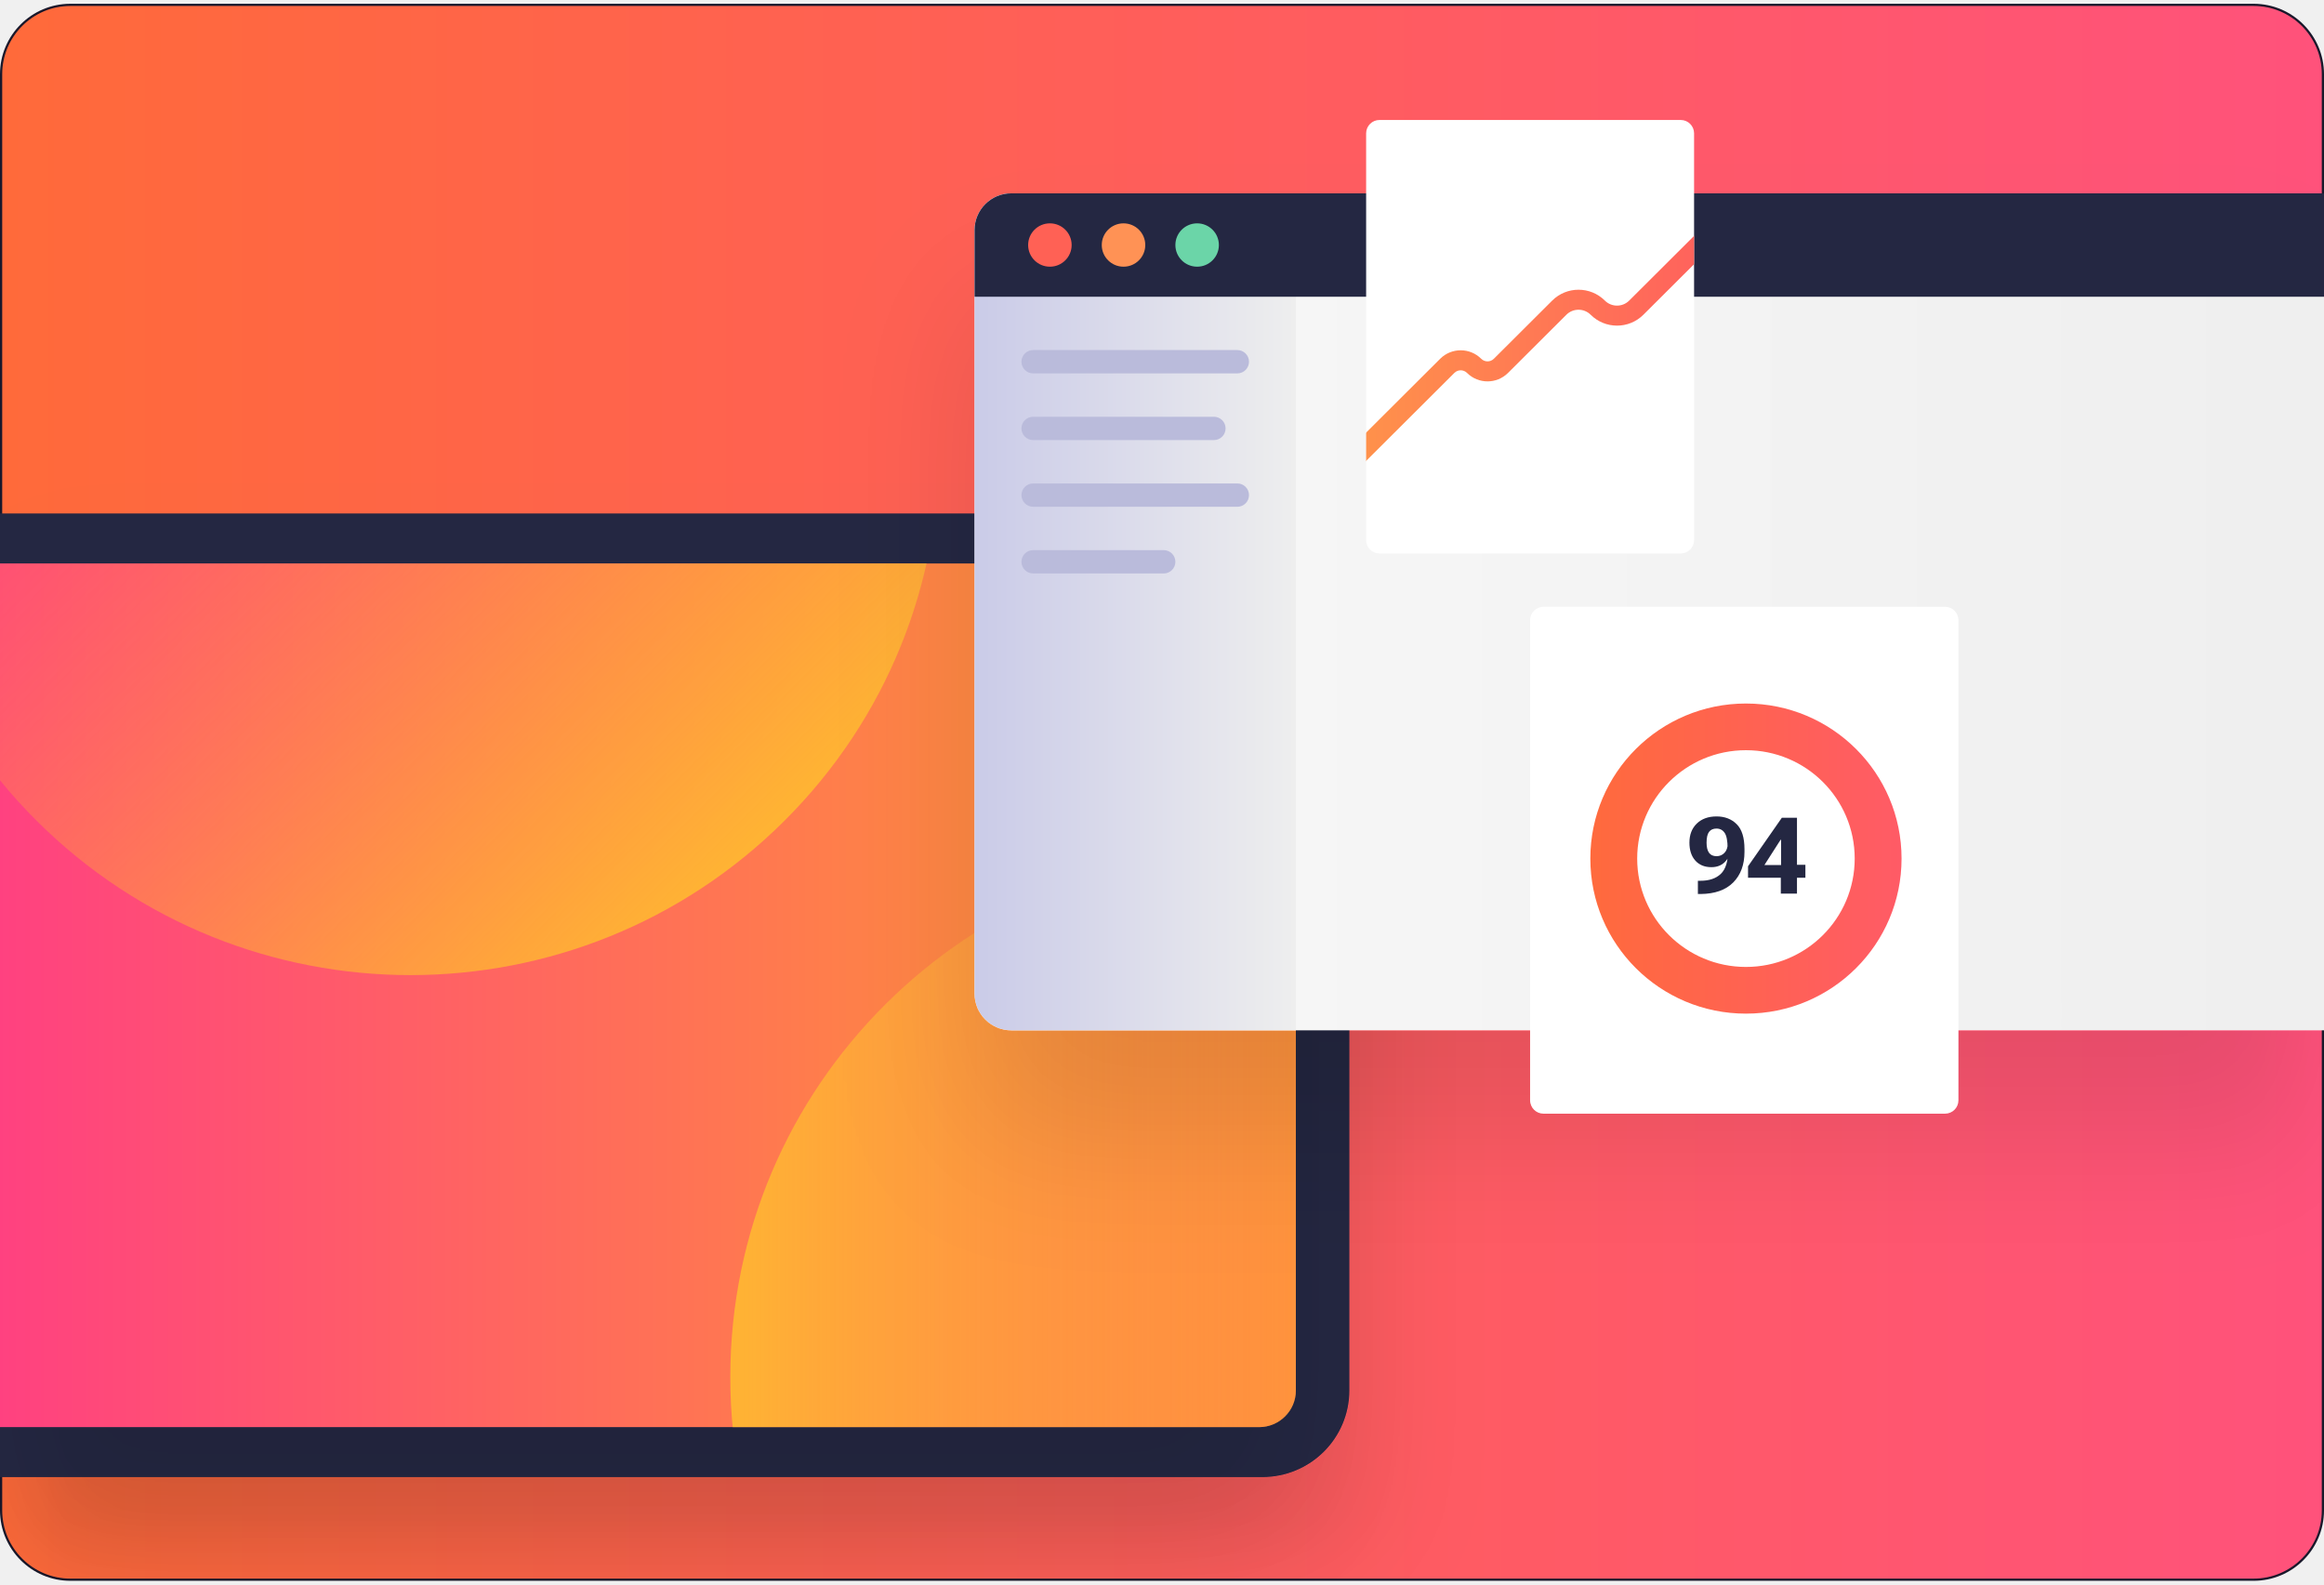
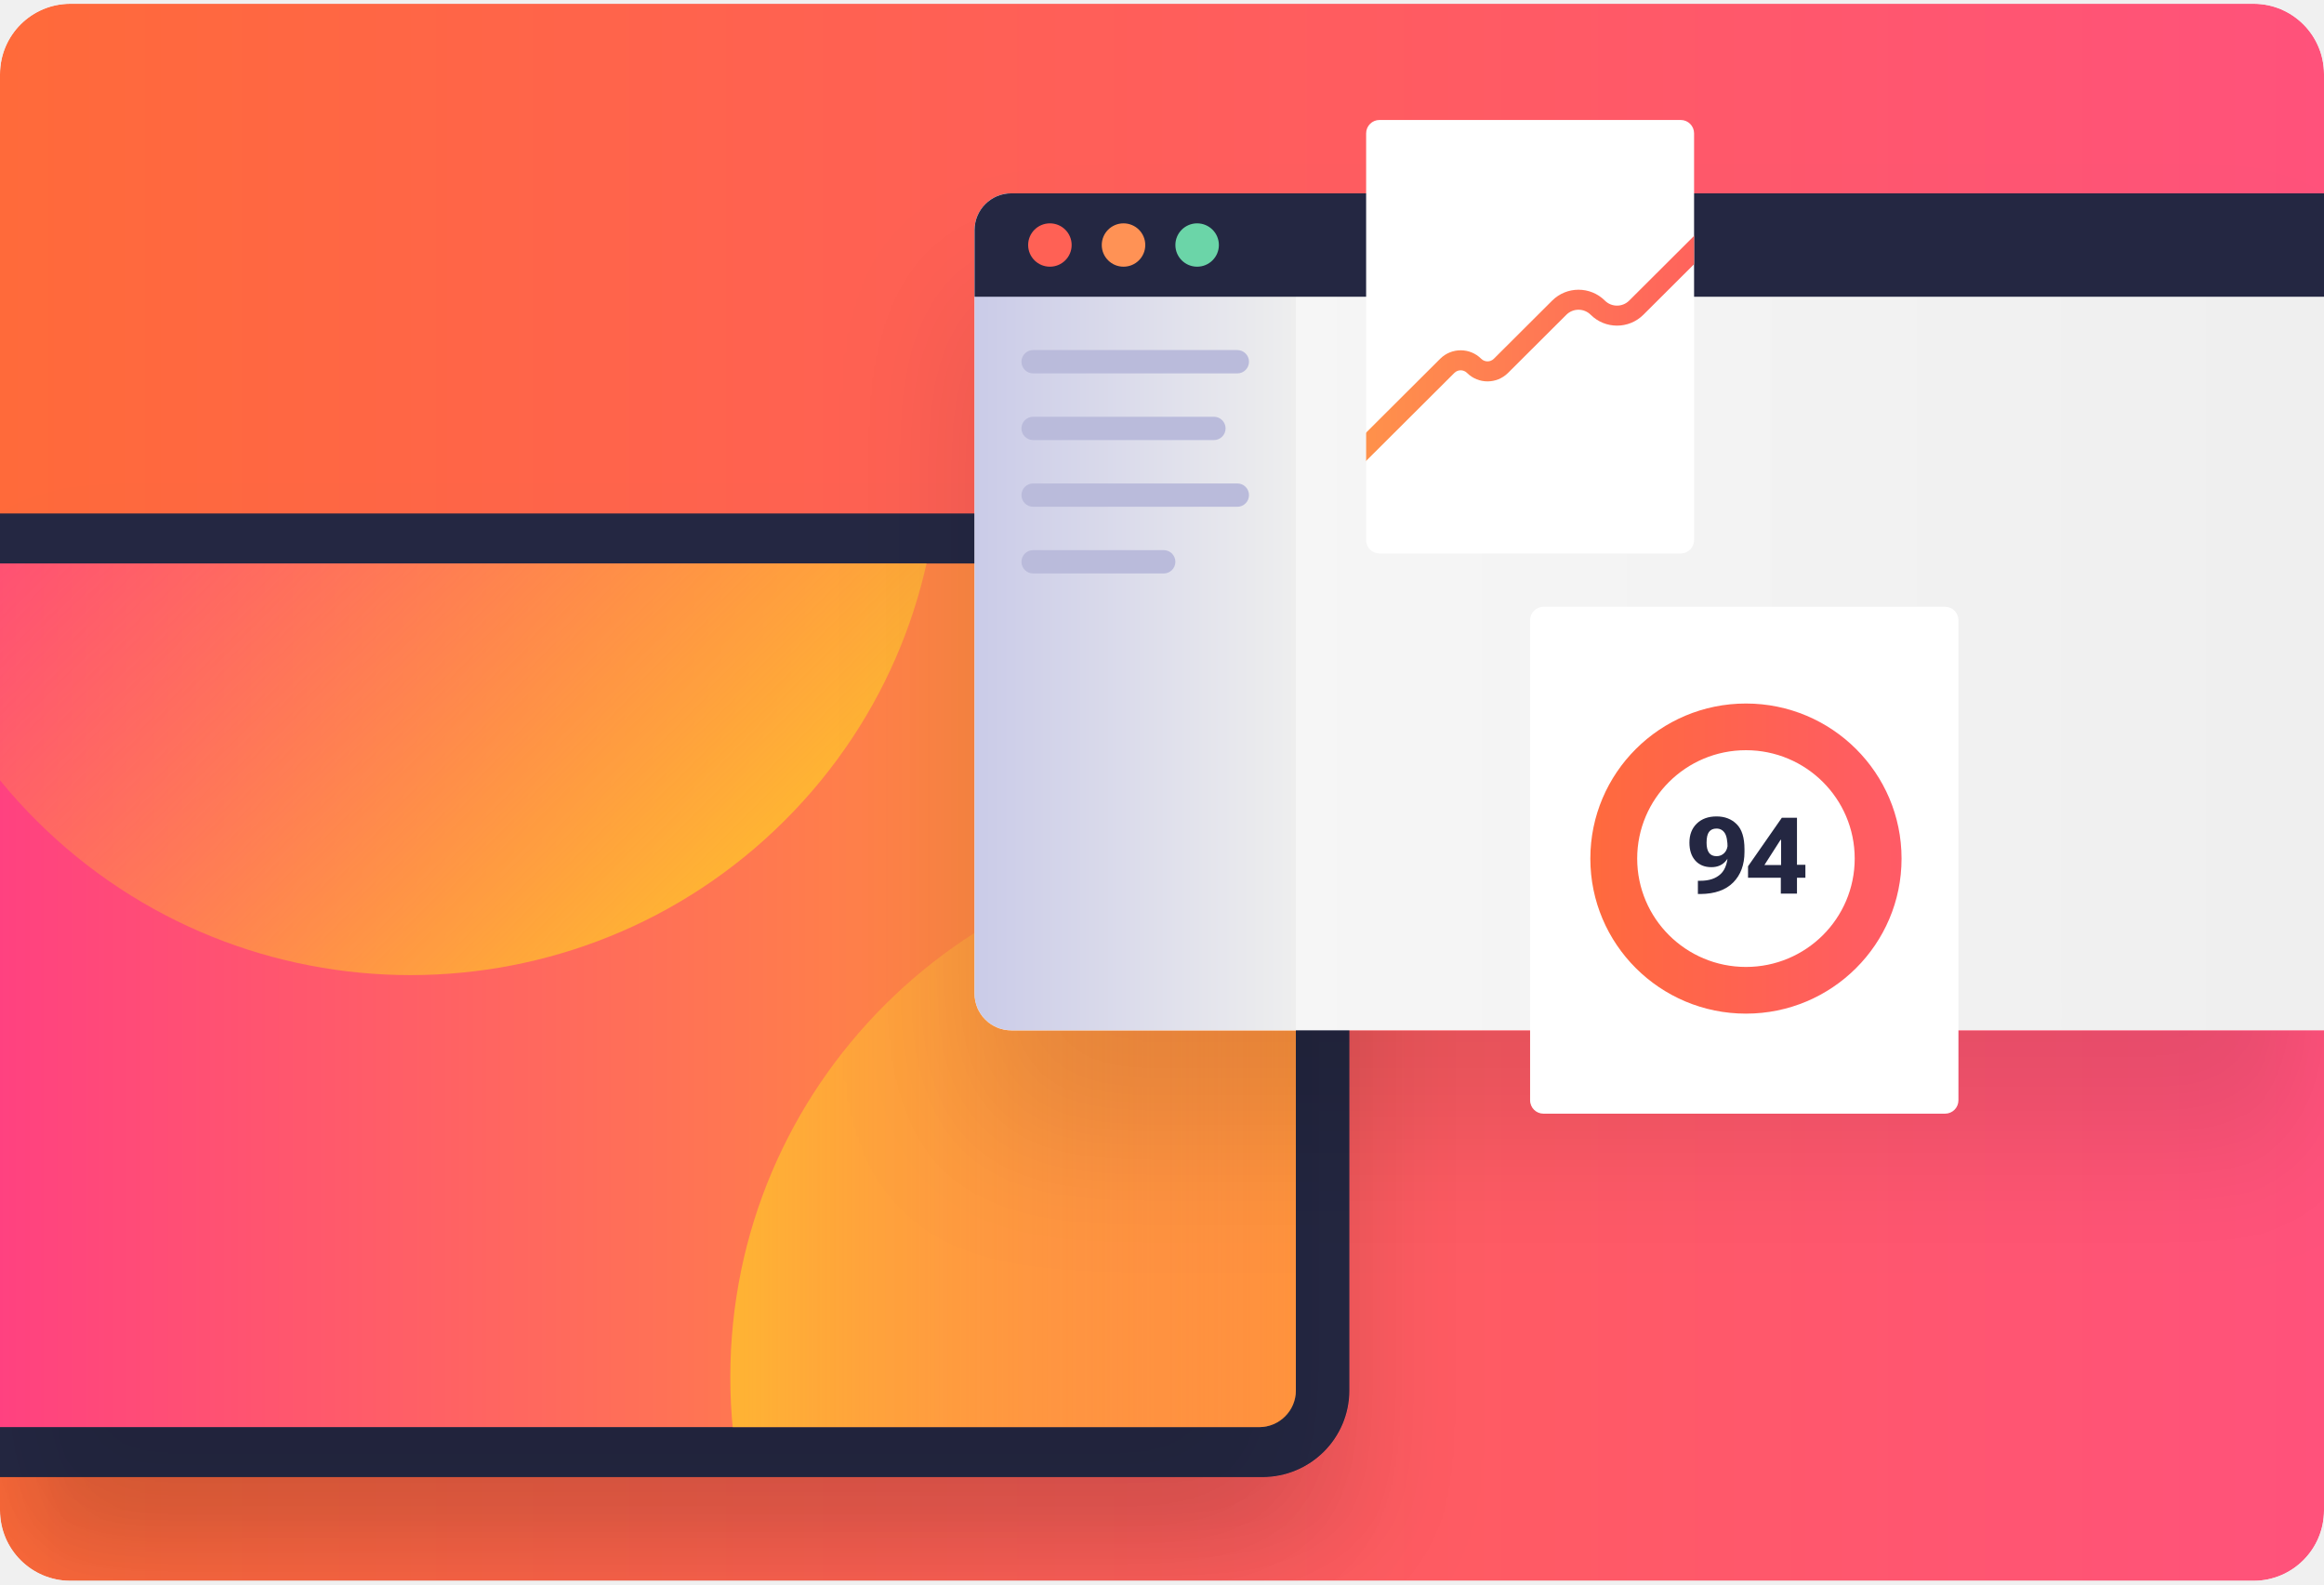
<svg xmlns="http://www.w3.org/2000/svg" width="528" height="360" fill="none" viewBox="0 0 528 360">
  <mask id="b" width="528" height="360" x="0" y="0" maskUnits="userSpaceOnUse" style="mask-type:alpha">
    <rect width="528" height="358.286" y=".857" fill="url(#a)" rx="16" />
  </mask>
  <g mask="url(#b)">
    <rect width="528" height="358.286" y=".857" fill="url(#c)" rx="16" />
-     <rect width="528" height="358.286" y=".857" stroke="#19182B" rx="16" />
    <g filter="url(#d)">
      <path fill="#242742" d="M-22.629 136.348c0-10.879 8.85-19.697 19.768-19.697h289.669c10.918 0 19.768 8.818 19.768 19.697v179.544c0 10.878-8.85 19.697-19.768 19.697H-2.862c-10.917 0-19.767-8.819-19.767-19.697V136.348Z" />
    </g>
    <g filter="url(#e)">
      <path fill="url(#f)" d="M-10.465 136.348c0-4.603 3.745-8.334 8.363-8.334h288.149c4.619 0 8.364 3.731 8.364 8.334v179.544c0 4.603-3.745 8.334-8.364 8.334H-2.102c-4.618 0-8.363-3.731-8.363-8.334V136.348Z" />
    </g>
    <mask id="h" width="306" height="197" x="-11" y="128" maskUnits="userSpaceOnUse" style="mask-type:alpha">
      <path fill="url(#g)" d="M-10.465 136.348c0-4.603 3.745-8.334 8.363-8.334h288.149c4.619 0 8.364 3.731 8.364 8.334v179.544c0 4.603-3.745 8.334-8.364 8.334H-2.102c-4.618 0-8.363-3.731-8.363-8.334V136.348Z" />
    </mask>
    <g mask="url(#h)">
      <ellipse cx="286.048" cy="312.862" fill="url(#i)" rx="120.125" ry="119.696" />
      <circle cx="119.911" cy="119.911" r="119.911" fill="url(#j)" transform="scale(-1.00179 -.99821) rotate(45 281.296 -248.19)" />
    </g>
    <g filter="url(#k)">
      <path fill="url(#l)" d="M221.423 52.257c0-4.602 3.744-8.333 8.363-8.333h312.479c4.618 0 8.363 3.73 8.363 8.333v173.484c0 4.602-3.745 8.333-8.363 8.333H229.786c-4.619 0-8.363-3.731-8.363-8.333V52.257Z" />
    </g>
    <path fill="url(#m)" d="M221.423 52.257c0-4.602 3.744-8.333 8.363-8.333h64.625v190.15h-64.625c-4.619 0-8.363-3.731-8.363-8.333V52.257Z" />
    <path fill="#BABBDB" d="M232.068 82.181a2.656 2.656 0 0 1 2.661-2.651h46.378a2.657 2.657 0 0 1 2.661 2.651 2.657 2.657 0 0 1-2.661 2.652h-46.378a2.656 2.656 0 0 1-2.661-2.652ZM232.068 97.333a2.656 2.656 0 0 1 2.661-2.652h41.056a2.657 2.657 0 0 1 2.661 2.652 2.657 2.657 0 0 1-2.661 2.651h-41.056a2.656 2.656 0 0 1-2.661-2.651ZM232.068 112.484a2.656 2.656 0 0 1 2.661-2.651h46.378a2.656 2.656 0 0 1 2.661 2.651 2.657 2.657 0 0 1-2.661 2.652h-46.378a2.657 2.657 0 0 1-2.661-2.652ZM232.068 127.636a2.656 2.656 0 0 1 2.661-2.652h29.651a2.656 2.656 0 0 1 2.661 2.652 2.656 2.656 0 0 1-2.661 2.651h-29.651a2.656 2.656 0 0 1-2.661-2.651Z" />
    <path fill="#242742" d="M221.423 52.257c0-4.602 3.744-8.333 8.363-8.333h312.479c4.618 0 8.363 3.73 8.363 8.333v15.152H221.423V52.257Z" />
    <ellipse cx="238.53" cy="55.666" fill="#FF6155" rx="4.942" ry="4.924" />
    <ellipse cx="255.257" cy="55.666" fill="#FF9255" rx="4.942" ry="4.924" />
    <ellipse cx="271.982" cy="55.666" fill="#6BD5A8" rx="4.942" ry="4.924" />
    <path fill="#fff" d="M310.377 30.288a3.036 3.036 0 0 1 3.041-3.03h68.426a3.036 3.036 0 0 1 3.042 3.03v92.423a3.037 3.037 0 0 1-3.042 3.031h-68.426a3.036 3.036 0 0 1-3.041-3.031V30.288Z" />
    <mask id="n" width="75" height="99" x="310" y="27" maskUnits="userSpaceOnUse" style="mask-type:alpha">
      <path fill="#fff" d="M310.377 30.288a3.036 3.036 0 0 1 3.041-3.03h68.426a3.036 3.036 0 0 1 3.042 3.03v92.423a3.037 3.037 0 0 1-3.042 3.031h-68.426a3.036 3.036 0 0 1-3.041-3.031V30.288Z" />
    </mask>
    <g mask="url(#n)">
      <path fill="url(#o)" fill-rule="evenodd" d="M392.58 49.134c.891.888.891 2.327.001 3.215l-19.216 19.159c-3.306 3.296-8.668 3.296-11.974 0a3.912 3.912 0 0 0-5.52 0l-13.253 13.214a6.607 6.607 0 0 1-9.323 0 2.033 2.033 0 0 0-2.869 0l-24.518 24.444a2.285 2.285 0 0 1-3.225.001 2.266 2.266 0 0 1-.001-3.214l24.517-24.445a6.607 6.607 0 0 1 9.323 0c.792.79 2.077.79 2.87 0l13.252-13.213c3.306-3.296 8.668-3.296 11.974 0a3.912 3.912 0 0 0 5.52 0l19.216-19.16a2.287 2.287 0 0 1 3.226 0Z" clip-rule="evenodd" />
    </g>
    <path fill="#fff" d="M347.63 140.893a3.036 3.036 0 0 1 3.042-3.03h91.234a3.035 3.035 0 0 1 3.041 3.03v109.09a3.036 3.036 0 0 1-3.041 3.031h-91.234a3.037 3.037 0 0 1-3.042-3.031v-109.09Z" />
    <path fill="url(#p)" fill-rule="evenodd" d="M396.669 219.68c13.647 0 24.71-11.023 24.71-24.621 0-13.597-11.063-24.621-24.71-24.621-13.646 0-24.709 11.024-24.709 24.621 0 13.598 11.063 24.621 24.709 24.621Zm0 10.607c19.525 0 35.354-15.772 35.354-35.228 0-19.455-15.829-35.227-35.354-35.227s-35.353 15.772-35.353 35.227c0 19.456 15.828 35.228 35.353 35.228Z" clip-rule="evenodd" />
    <path fill="#242742" d="M383.828 191.437c0 1.721.447 3.082 1.342 4.084.895.994 2.114 1.492 3.659 1.492 1.433 0 2.554-.509 3.362-1.527.815-1.018 1.223-2.289 1.223-3.812h-.891c0 .868-.241 1.559-.724 2.072-.483.512-1.085.769-1.806.769-.768 0-1.338-.257-1.711-.769-.372-.521-.558-1.283-.558-2.285 0-1.144.186-1.965.558-2.462.38-.505.943-.758 1.687-.758.8 0 1.422.328 1.865.983.444.655.666 1.827.666 3.515l.106.474c0 2.501-.55 4.277-1.651 5.327-1.101 1.049-2.657 1.57-4.668 1.562h-.535v3.007h.618c3.231-.032 5.698-.904 7.401-2.616 1.71-1.721 2.566-4.037 2.566-6.949v-.615c0-2.62-.59-4.514-1.77-5.682-1.18-1.176-2.705-1.764-4.574-1.764-1.877 0-3.374.541-4.49 1.622-1.117 1.081-1.675 2.525-1.675 4.332ZM404.593 203.014h3.671v-17.235h-3.434l-7.686 11.032v2.605h13.032v-2.948h-3.754l-.617.059h-4.942l3.67-5.729h.119v7.268l-.059.414v4.534Z" />
  </g>
  <defs>
    <linearGradient id="a" x1="528" x2="381.055" y1=".857" y2="476.793" gradientUnits="userSpaceOnUse">
      <stop stop-color="#FF6A3A" />
      <stop offset="1" stop-color="#FF527B" />
    </linearGradient>
    <linearGradient id="c" x1="0" x2="528" y1="180" y2="180" gradientUnits="userSpaceOnUse">
      <stop stop-color="#FF6A3A" />
      <stop offset="1" stop-color="#FF527B" />
    </linearGradient>
    <linearGradient id="f" x1="-10.465" x2="294.411" y1="226.12" y2="226.12" gradientUnits="userSpaceOnUse">
      <stop stop-color="#FF3E83" />
      <stop offset="1" stop-color="#FF9F2E" />
    </linearGradient>
    <linearGradient id="g" x1="57.581" x2="291.043" y1="124.984" y2="325.051" gradientUnits="userSpaceOnUse">
      <stop stop-color="#FF3E83" />
      <stop offset="1" stop-color="#FF9F2E" />
    </linearGradient>
    <linearGradient id="i" x1="165.922" x2="406.173" y1="312.862" y2="312.862" gradientUnits="userSpaceOnUse">
      <stop stop-color="#FFB433" />
      <stop offset="1" stop-color="#FF5B64" stop-opacity="0" />
    </linearGradient>
    <linearGradient id="j" x1="0" x2="239.822" y1="119.911" y2="119.911" gradientUnits="userSpaceOnUse">
      <stop stop-color="#FFB433" />
      <stop offset="1" stop-color="#FF5B64" stop-opacity="0" />
    </linearGradient>
    <linearGradient id="l" x1="221.423" x2="550.628" y1="138.999" y2="138.999" gradientUnits="userSpaceOnUse">
      <stop stop-color="#F8F8F8" />
      <stop offset="1" stop-color="#EEE" />
    </linearGradient>
    <linearGradient id="m" x1="221.423" x2="294.411" y1="138.999" y2="138.999" gradientUnits="userSpaceOnUse">
      <stop stop-color="#CACBE8" />
      <stop offset="1" stop-color="#EEE" />
    </linearGradient>
    <linearGradient id="o" x1="302.014" x2="393.249" y1="79.151" y2="79.151" gradientUnits="userSpaceOnUse">
      <stop stop-color="#FF9649" />
      <stop offset="1" stop-color="#FF5E5E" />
    </linearGradient>
    <linearGradient id="p" x1="361.316" x2="432.023" y1="195.059" y2="195.059" gradientUnits="userSpaceOnUse">
      <stop stop-color="#FF6A3D" />
      <stop offset="1" stop-color="#FF5B66" />
    </linearGradient>
    <filter id="d" width="393.205" height="282.938" x="-54.629" y="108.651" color-interpolation-filters="sRGB" filterUnits="userSpaceOnUse">
      <feFlood flood-opacity="0" result="BackgroundImageFix" />
      <feColorMatrix in="SourceAlpha" result="hardAlpha" values="0 0 0 0 0 0 0 0 0 0 0 0 0 0 0 0 0 0 127 0" />
      <feOffset dy="24" />
      <feGaussianBlur stdDeviation="16" />
      <feComposite in2="hardAlpha" operator="out" />
      <feColorMatrix values="0 0 0 0 0 0 0 0 0 0 0 0 0 0 0 0 0 0 0.1 0" />
      <feBlend in2="BackgroundImageFix" result="effect1_dropShadow_2073_1759" />
      <feBlend in="SourceGraphic" in2="effect1_dropShadow_2073_1759" result="shape" />
    </filter>
    <filter id="e" width="368.875" height="260.211" x="-42.465" y="120.014" color-interpolation-filters="sRGB" filterUnits="userSpaceOnUse">
      <feFlood flood-opacity="0" result="BackgroundImageFix" />
      <feColorMatrix in="SourceAlpha" result="hardAlpha" values="0 0 0 0 0 0 0 0 0 0 0 0 0 0 0 0 0 0 127 0" />
      <feOffset dy="24" />
      <feGaussianBlur stdDeviation="16" />
      <feComposite in2="hardAlpha" operator="out" />
      <feColorMatrix values="0 0 0 0 0 0 0 0 0 0 0 0 0 0 0 0 0 0 0.1 0" />
      <feBlend in2="BackgroundImageFix" result="effect1_dropShadow_2073_1759" />
      <feBlend in="SourceGraphic" in2="effect1_dropShadow_2073_1759" result="shape" />
    </filter>
    <filter id="k" width="393.205" height="254.151" x="189.423" y="35.924" color-interpolation-filters="sRGB" filterUnits="userSpaceOnUse">
      <feFlood flood-opacity="0" result="BackgroundImageFix" />
      <feColorMatrix in="SourceAlpha" result="hardAlpha" values="0 0 0 0 0 0 0 0 0 0 0 0 0 0 0 0 0 0 127 0" />
      <feOffset dy="24" />
      <feGaussianBlur stdDeviation="16" />
      <feComposite in2="hardAlpha" operator="out" />
      <feColorMatrix values="0 0 0 0 0 0 0 0 0 0 0 0 0 0 0 0 0 0 0.1 0" />
      <feBlend in2="BackgroundImageFix" result="effect1_dropShadow_2073_1759" />
      <feBlend in="SourceGraphic" in2="effect1_dropShadow_2073_1759" result="shape" />
    </filter>
  </defs>
</svg>
